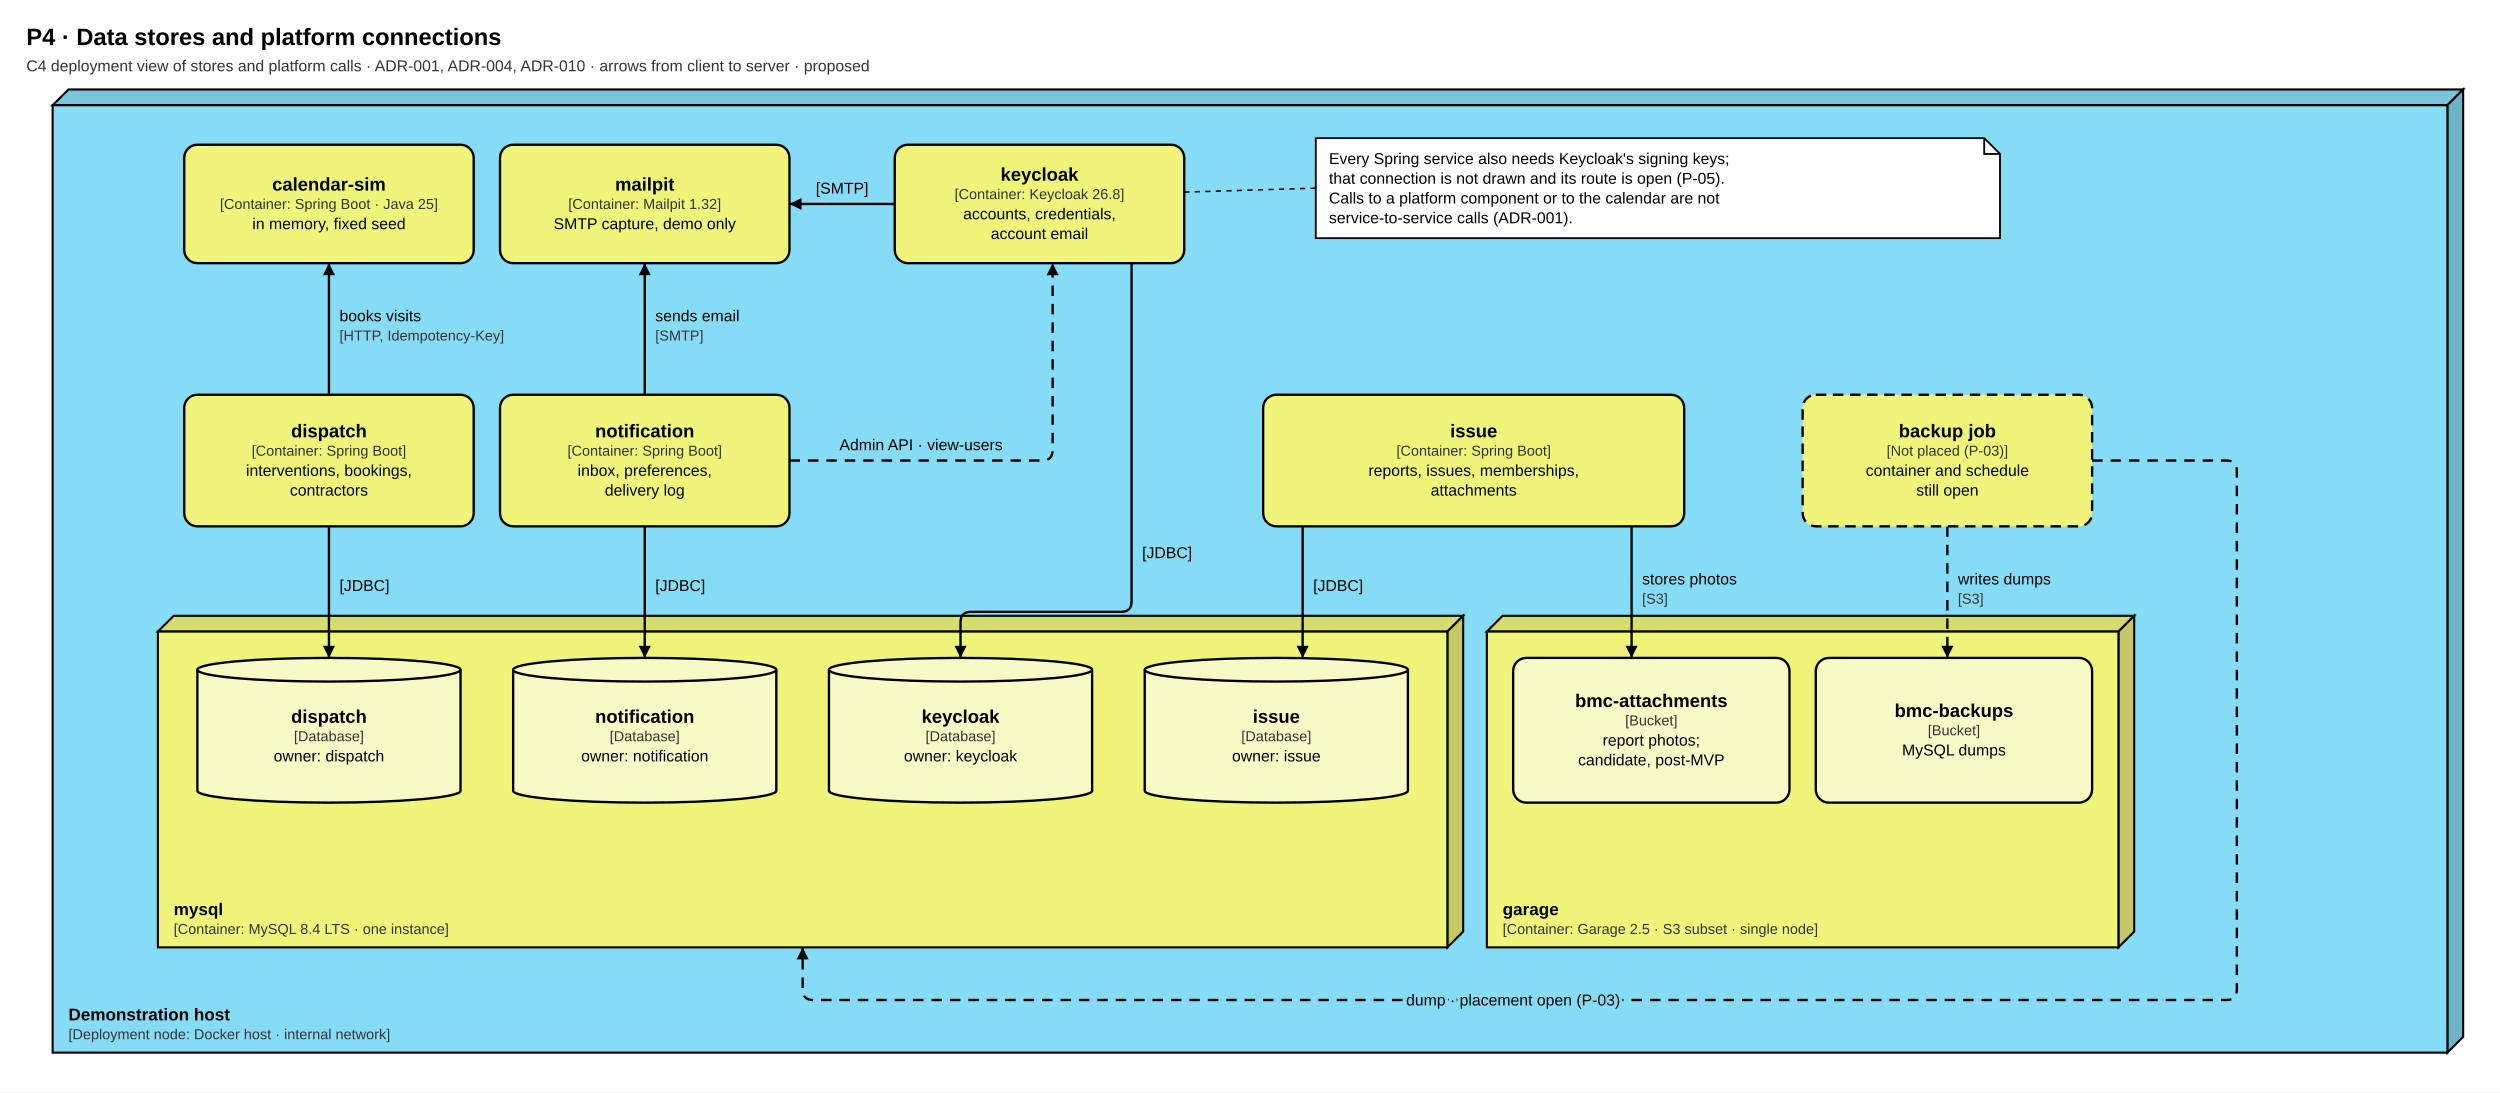
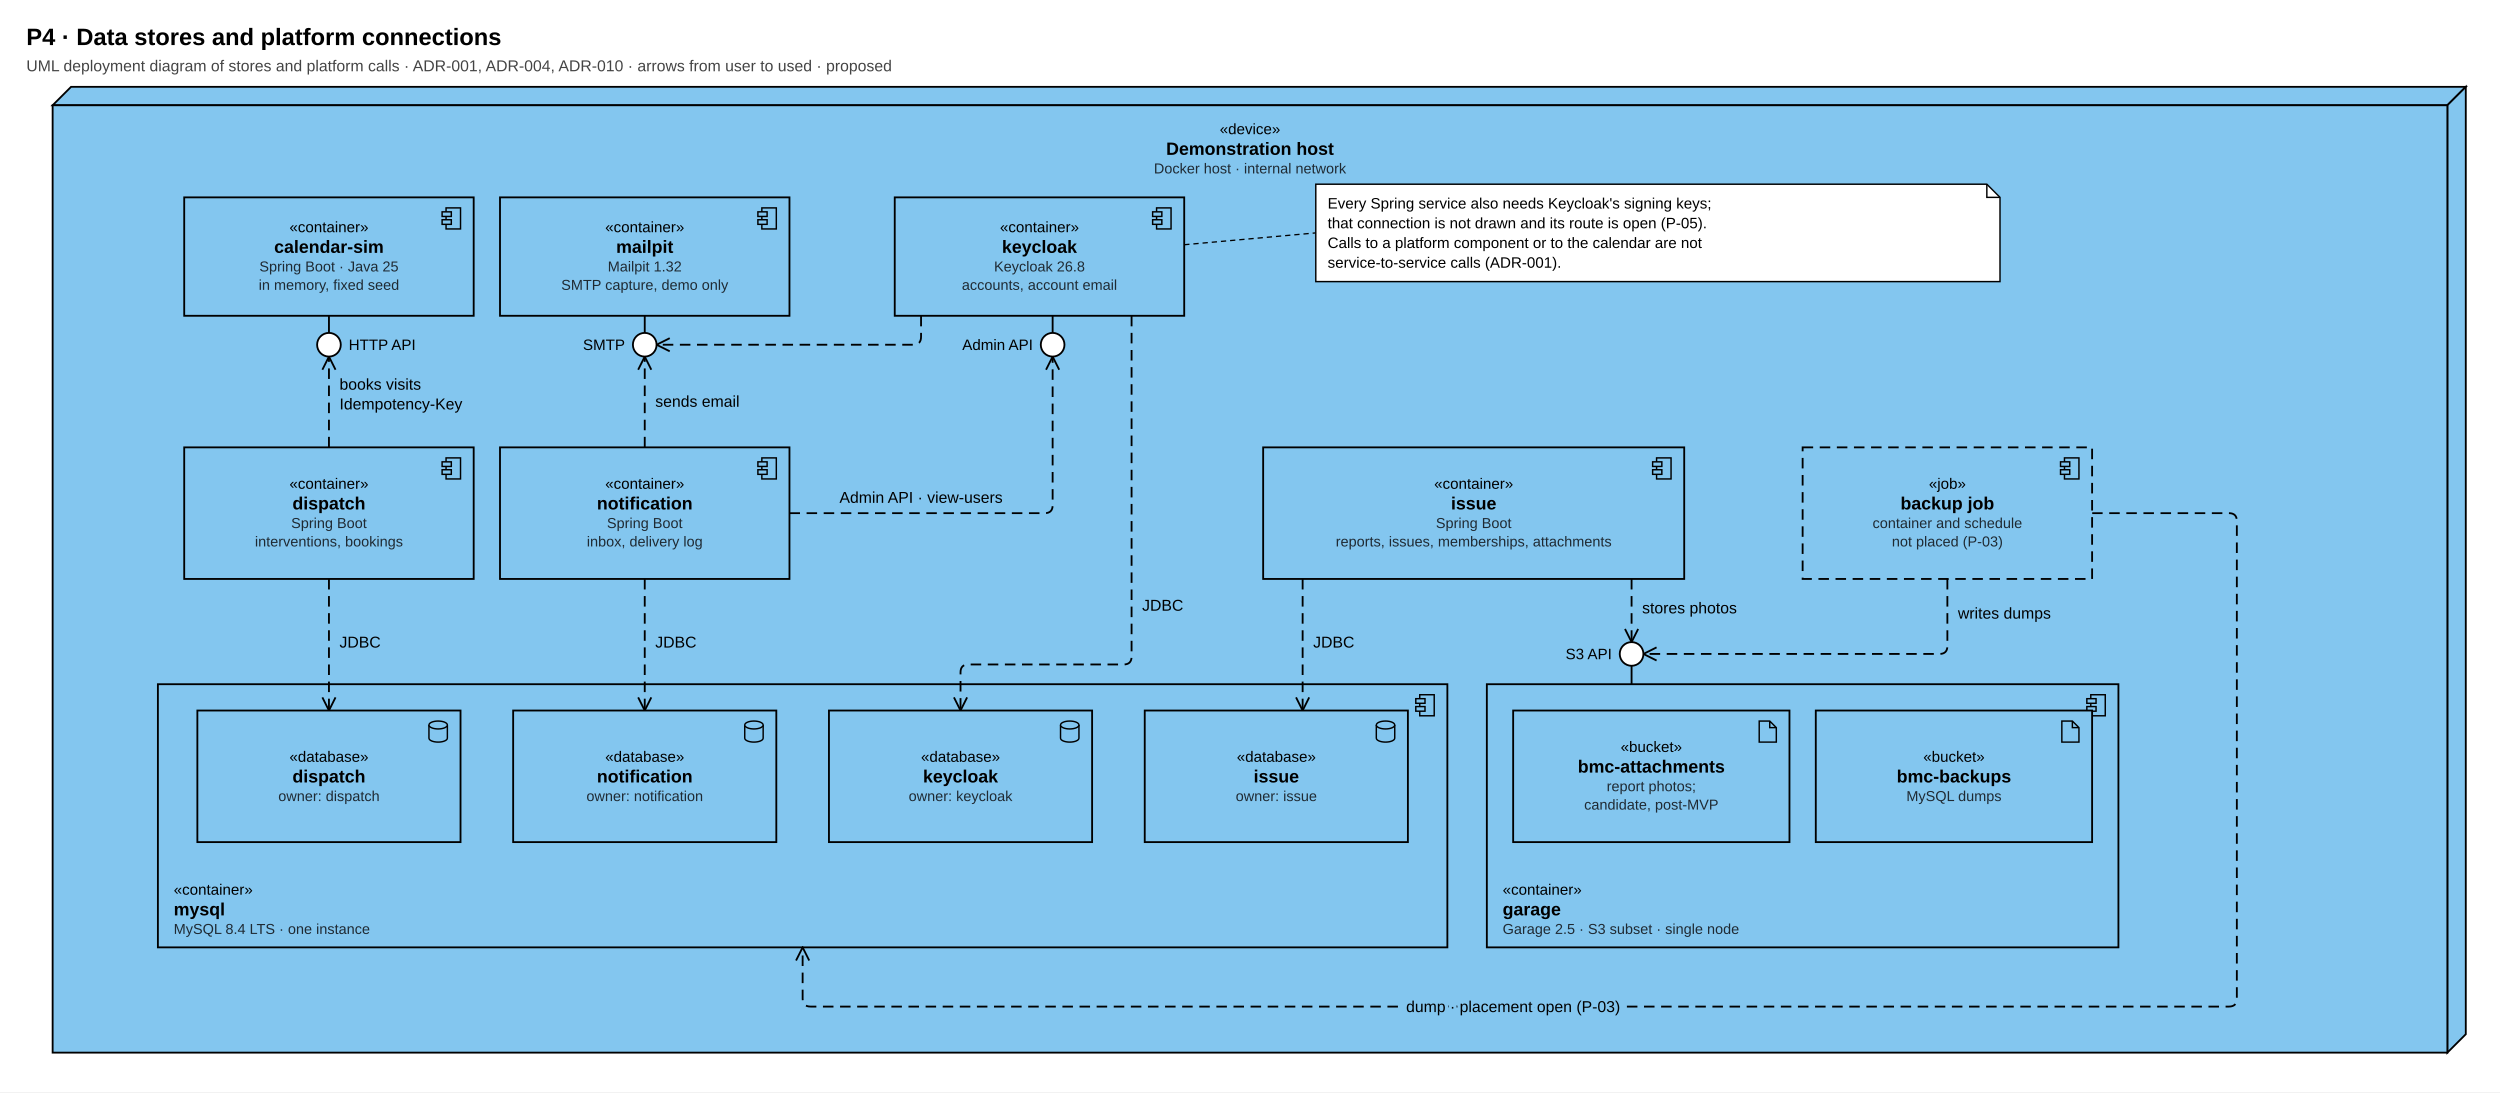
<svg xmlns="http://www.w3.org/2000/svg" width="1900" height="830" viewBox="0 0 1900 830" font-family="Arial, 'Liberation Sans', Helvetica, sans-serif">
  <defs>
-     <marker id="arrow" viewBox="0 0 12 12" refX="11" refY="6" markerWidth="11" markerHeight="11" markerUnits="userSpaceOnUse" orient="auto">
-       <path d="M1 1 L11 6 L1 11 Z" fill="#000000" />
+     <marker id="open" viewBox="0 0 12 12" refX="11" refY="6" markerWidth="12" markerHeight="12" markerUnits="userSpaceOnUse" orient="auto">
+       <path d="M1 1 L11 6 L1 11" fill="none" stroke="#000000" stroke-width="1.4" />
    </marker>
  </defs>
  <rect width="100%" height="100%" fill="#FFFFFF" />
-   <path d="M40 80 l12 -12 h1820 l-12 12 z" fill="#79C6DC" stroke="#000000" stroke-width="1.6" />
-   <path d="M1860 80 l12 -12 v720 l-12 12 z" fill="#6EB4C8" stroke="#000000" stroke-width="1.6" />
-   <rect x="40" y="80" width="1820" height="720" fill="#87DCF5" stroke="#000000" stroke-width="1.6" />
-   <text x="52" y="771" font-size="13" font-weight="bold" fill="#000000" text-anchor="start" dominant-baseline="central">Demonstration host</text>
-   <text x="52" y="786" font-size="11" font-weight="normal" fill="#333333" text-anchor="start" dominant-baseline="central">[Deployment node: Docker host · internal network]</text>
-   <path d="M120 480 l12 -12 h980 l-12 12 z" fill="#D6DC6D" stroke="#000000" stroke-width="1.6" />
-   <path d="M1100 480 l12 -12 v240 l-12 12 z" fill="#C3C864" stroke="#000000" stroke-width="1.6" />
-   <rect x="120" y="480" width="980" height="240" fill="#EEF57A" stroke="#000000" stroke-width="1.6" />
-   <text x="132" y="691" font-size="13" font-weight="bold" fill="#000000" text-anchor="start" dominant-baseline="central">mysql</text>
-   <text x="132" y="706" font-size="11" font-weight="normal" fill="#333333" text-anchor="start" dominant-baseline="central">[Container: MySQL 8.4 LTS · one instance]</text>
-   <path d="M1130 480 l12 -12 h480 l-12 12 z" fill="#D6DC6D" stroke="#000000" stroke-width="1.6" />
-   <path d="M1610 480 l12 -12 v240 l-12 12 z" fill="#C3C864" stroke="#000000" stroke-width="1.6" />
-   <rect x="1130" y="480" width="480" height="240" fill="#EEF57A" stroke="#000000" stroke-width="1.6" />
-   <text x="1142" y="691" font-size="13" font-weight="bold" fill="#000000" text-anchor="start" dominant-baseline="central">garage</text>
-   <text x="1142" y="706" font-size="11" font-weight="normal" fill="#333333" text-anchor="start" dominant-baseline="central">[Container: Garage 2.5 · S3 subset · single node]</text>
-   <path d="M250 300 L250 200" stroke="#000000" stroke-width="1.8" fill="none" marker-end="url(#arrow)" />
-   <text stroke="#87DCF5" stroke-width="5" stroke-linejoin="round" x="258" y="240" font-size="12" font-weight="normal" fill="#000000" text-anchor="start" dominant-baseline="central">books visits</text>
-   <text stroke="#87DCF5" stroke-width="5" stroke-linejoin="round" x="258" y="255" font-size="11" font-weight="normal" fill="#333333" text-anchor="start" dominant-baseline="central">[HTTP, Idempotency-Key]</text>
-   <text x="258" y="240" font-size="12" font-weight="normal" fill="#000000" text-anchor="start" dominant-baseline="central">books visits</text>
-   <text x="258" y="255" font-size="11" font-weight="normal" fill="#333333" text-anchor="start" dominant-baseline="central">[HTTP, Idempotency-Key]</text>
-   <path d="M490 300 L490 200" stroke="#000000" stroke-width="1.8" fill="none" marker-end="url(#arrow)" />
-   <text stroke="#87DCF5" stroke-width="5" stroke-linejoin="round" x="498" y="240" font-size="12" font-weight="normal" fill="#000000" text-anchor="start" dominant-baseline="central">sends email</text>
-   <text stroke="#87DCF5" stroke-width="5" stroke-linejoin="round" x="498" y="255" font-size="11" font-weight="normal" fill="#333333" text-anchor="start" dominant-baseline="central">[SMTP]</text>
-   <text x="498" y="240" font-size="12" font-weight="normal" fill="#000000" text-anchor="start" dominant-baseline="central">sends email</text>
-   <text x="498" y="255" font-size="11" font-weight="normal" fill="#333333" text-anchor="start" dominant-baseline="central">[SMTP]</text>
-   <path d="M680 155 L600 155" stroke="#000000" stroke-width="1.8" fill="none" marker-end="url(#arrow)" />
-   <text stroke="#87DCF5" stroke-width="5" stroke-linejoin="round" x="640" y="143" font-size="12" font-weight="normal" fill="#000000" text-anchor="middle" dominant-baseline="central">[SMTP]</text>
-   <text x="640" y="143" font-size="12" font-weight="normal" fill="#000000" text-anchor="middle" dominant-baseline="central">[SMTP]</text>
-   <path d="M600 350 L792.0 350.0 Q800 350 800.0 342.0 L800 200" stroke="#000000" stroke-width="1.8" fill="none" stroke-dasharray="8 6" marker-end="url(#arrow)" />
-   <text stroke="#87DCF5" stroke-width="5" stroke-linejoin="round" x="700" y="338" font-size="12" font-weight="normal" fill="#000000" text-anchor="middle" dominant-baseline="central">Admin API · view-users</text>
-   <text x="700" y="338" font-size="12" font-weight="normal" fill="#000000" text-anchor="middle" dominant-baseline="central">Admin API · view-users</text>
-   <path d="M860 200 L860.0 457.0 Q860 465 852.0 465.0 L738.0 465.0 Q730 465 730.0 473.0 L730 500" stroke="#000000" stroke-width="1.8" fill="none" marker-end="url(#arrow)" />
-   <text stroke="#87DCF5" stroke-width="5" stroke-linejoin="round" x="868" y="420" font-size="12" font-weight="normal" fill="#000000" text-anchor="start" dominant-baseline="central">[JDBC]</text>
-   <text x="868" y="420" font-size="12" font-weight="normal" fill="#000000" text-anchor="start" dominant-baseline="central">[JDBC]</text>
-   <path d="M250 400 L250 500" stroke="#000000" stroke-width="1.8" fill="none" marker-end="url(#arrow)" />
-   <text stroke="#87DCF5" stroke-width="5" stroke-linejoin="round" x="258" y="445" font-size="12" font-weight="normal" fill="#000000" text-anchor="start" dominant-baseline="central">[JDBC]</text>
-   <text x="258" y="445" font-size="12" font-weight="normal" fill="#000000" text-anchor="start" dominant-baseline="central">[JDBC]</text>
-   <path d="M490 400 L490 500" stroke="#000000" stroke-width="1.8" fill="none" marker-end="url(#arrow)" />
-   <text stroke="#87DCF5" stroke-width="5" stroke-linejoin="round" x="498" y="445" font-size="12" font-weight="normal" fill="#000000" text-anchor="start" dominant-baseline="central">[JDBC]</text>
-   <text x="498" y="445" font-size="12" font-weight="normal" fill="#000000" text-anchor="start" dominant-baseline="central">[JDBC]</text>
-   <path d="M990 400 L990 500" stroke="#000000" stroke-width="1.8" fill="none" marker-end="url(#arrow)" />
-   <text stroke="#87DCF5" stroke-width="5" stroke-linejoin="round" x="998" y="445" font-size="12" font-weight="normal" fill="#000000" text-anchor="start" dominant-baseline="central">[JDBC]</text>
-   <text x="998" y="445" font-size="12" font-weight="normal" fill="#000000" text-anchor="start" dominant-baseline="central">[JDBC]</text>
-   <path d="M1240 400 L1240 500" stroke="#000000" stroke-width="1.8" fill="none" marker-end="url(#arrow)" />
-   <text stroke="#87DCF5" stroke-width="5" stroke-linejoin="round" x="1248" y="440" font-size="12" font-weight="normal" fill="#000000" text-anchor="start" dominant-baseline="central">stores photos</text>
-   <text stroke="#87DCF5" stroke-width="5" stroke-linejoin="round" x="1248" y="455" font-size="11" font-weight="normal" fill="#333333" text-anchor="start" dominant-baseline="central">[S3]</text>
-   <text x="1248" y="440" font-size="12" font-weight="normal" fill="#000000" text-anchor="start" dominant-baseline="central">stores photos</text>
-   <text x="1248" y="455" font-size="11" font-weight="normal" fill="#333333" text-anchor="start" dominant-baseline="central">[S3]</text>
-   <path d="M1480 400 L1480 500" stroke="#000000" stroke-width="1.8" fill="none" stroke-dasharray="8 6" marker-end="url(#arrow)" />
-   <text stroke="#87DCF5" stroke-width="5" stroke-linejoin="round" x="1488" y="440" font-size="12" font-weight="normal" fill="#000000" text-anchor="start" dominant-baseline="central">writes dumps</text>
-   <text stroke="#87DCF5" stroke-width="5" stroke-linejoin="round" x="1488" y="455" font-size="11" font-weight="normal" fill="#333333" text-anchor="start" dominant-baseline="central">[S3]</text>
-   <text x="1488" y="440" font-size="12" font-weight="normal" fill="#000000" text-anchor="start" dominant-baseline="central">writes dumps</text>
-   <text x="1488" y="455" font-size="11" font-weight="normal" fill="#333333" text-anchor="start" dominant-baseline="central">[S3]</text>
-   <path d="M1590 350 L1692.0 350.0 Q1700 350 1700.0 358.0 L1700.0 752.0 Q1700 760 1692.0 760.0 L618.0 760.0 Q610 760 610.0 752.0 L610 720" stroke="#000000" stroke-width="1.8" fill="none" stroke-dasharray="8 6" marker-end="url(#arrow)" />
-   <text stroke="#87DCF5" stroke-width="5" stroke-linejoin="round" x="1150" y="760" font-size="12" font-weight="normal" fill="#000000" text-anchor="middle" dominant-baseline="central">dump · placement open (P-03)</text>
-   <text x="1150" y="760" font-size="12" font-weight="normal" fill="#000000" text-anchor="middle" dominant-baseline="central">dump · placement open (P-03)</text>
-   <path d="M900 146.0 L1000 143.0" stroke="#000000" stroke-width="1.2" stroke-dasharray="4 4" fill="none" />
+   <path d="M40 80 l14 -14 h1820 l-14 14 z" fill="#83C6EF" stroke="#000000" stroke-width="1.4" />
+   <path d="M1860 80 l14 -14 v720 l-14 14 z" fill="#83C6EF" stroke="#000000" stroke-width="1.4" />
+   <rect x="40" y="80" width="1820" height="720" fill="#83C6EF" stroke="#000000" stroke-width="1.4" />
+   <text x="950.0" y="98" font-size="11.5" fill="#000000" text-anchor="middle" dominant-baseline="central">«device»</text>
+   <text x="950.0" y="113" font-size="13.5" font-weight="bold" fill="#000000" text-anchor="middle" dominant-baseline="central">Demonstration host</text>
+   <text x="950.0" y="128" font-size="11" fill="#1F2A33" text-anchor="middle" dominant-baseline="central">Docker host · internal network</text>
+   <rect x="120" y="520" width="980" height="200" fill="#83C6EF" stroke="#000000" stroke-width="1.4" />
+   <rect x="1079" y="528" width="11" height="16" stroke="#000000" stroke-width="1.1" fill="#83C6EF" />
+   <rect x="1076" y="531" width="7" height="3.5" stroke="#000000" stroke-width="1.1" fill="#83C6EF" />
+   <rect x="1076" y="537" width="7" height="3.5" stroke="#000000" stroke-width="1.1" fill="#83C6EF" />
+   <text x="132" y="676" font-size="11.5" fill="#000000" text-anchor="start" dominant-baseline="central">«container»</text>
+   <text x="132" y="691" font-size="13.5" font-weight="bold" fill="#000000" text-anchor="start" dominant-baseline="central">mysql</text>
+   <text x="132" y="706" font-size="11" fill="#1F2A33" text-anchor="start" dominant-baseline="central">MySQL 8.4 LTS · one instance</text>
+   <rect x="1130" y="520" width="480" height="200" fill="#83C6EF" stroke="#000000" stroke-width="1.4" />
+   <rect x="1589" y="528" width="11" height="16" stroke="#000000" stroke-width="1.1" fill="#83C6EF" />
+   <rect x="1586" y="531" width="7" height="3.5" stroke="#000000" stroke-width="1.1" fill="#83C6EF" />
+   <rect x="1586" y="537" width="7" height="3.5" stroke="#000000" stroke-width="1.1" fill="#83C6EF" />
+   <text x="1142" y="676" font-size="11.5" fill="#000000" text-anchor="start" dominant-baseline="central">«container»</text>
+   <text x="1142" y="691" font-size="13.5" font-weight="bold" fill="#000000" text-anchor="start" dominant-baseline="central">garage</text>
+   <text x="1142" y="706" font-size="11" fill="#1F2A33" text-anchor="start" dominant-baseline="central">Garage 2.5 · S3 subset · single node</text>
+   <path d="M250 340 L250 271" stroke="#000000" stroke-width="1.4" fill="none" stroke-dasharray="8 5" marker-end="url(#open)" />
+   <text stroke="#83C6EF" stroke-width="5" stroke-linejoin="round" x="258" y="292" font-size="12" fill="#000000" text-anchor="start" dominant-baseline="central">books visits</text>
+   <text x="258" y="292" font-size="12" fill="#000000" text-anchor="start" dominant-baseline="central">books visits</text>
+   <text stroke="#83C6EF" stroke-width="5" stroke-linejoin="round" x="258" y="307" font-size="12" fill="#000000" text-anchor="start" dominant-baseline="central">Idempotency-Key</text>
+   <text x="258" y="307" font-size="12" fill="#000000" text-anchor="start" dominant-baseline="central">Idempotency-Key</text>
+   <path d="M490 340 L490 271" stroke="#000000" stroke-width="1.4" fill="none" stroke-dasharray="8 5" marker-end="url(#open)" />
+   <text stroke="#83C6EF" stroke-width="5" stroke-linejoin="round" x="498" y="305" font-size="12" fill="#000000" text-anchor="start" dominant-baseline="central">sends email</text>
+   <text x="498" y="305" font-size="12" fill="#000000" text-anchor="start" dominant-baseline="central">sends email</text>
+   <path d="M700 240 L700.0 256.0 Q700 262 694.0 262.0 L499 262" stroke="#000000" stroke-width="1.4" fill="none" stroke-dasharray="8 5" marker-end="url(#open)" />
+   <path d="M600 390 L794.0 390.0 Q800 390 800.0 384.0 L800 271" stroke="#000000" stroke-width="1.4" fill="none" stroke-dasharray="8 5" marker-end="url(#open)" />
+   <text stroke="#83C6EF" stroke-width="5" stroke-linejoin="round" x="700" y="378" font-size="12" fill="#000000" text-anchor="middle" dominant-baseline="central">Admin API · view-users</text>
+   <text x="700" y="378" font-size="12" fill="#000000" text-anchor="middle" dominant-baseline="central">Admin API · view-users</text>
+   <path d="M860 240 L860.0 499.0 Q860 505 854.0 505.0 L736.0 505.0 Q730 505 730.0 511.0 L730 540" stroke="#000000" stroke-width="1.4" fill="none" stroke-dasharray="8 5" marker-end="url(#open)" />
+   <text stroke="#83C6EF" stroke-width="5" stroke-linejoin="round" x="868" y="460" font-size="12" fill="#000000" text-anchor="start" dominant-baseline="central">JDBC</text>
+   <text x="868" y="460" font-size="12" fill="#000000" text-anchor="start" dominant-baseline="central">JDBC</text>
+   <path d="M250 440 L250 540" stroke="#000000" stroke-width="1.4" fill="none" stroke-dasharray="8 5" marker-end="url(#open)" />
+   <text stroke="#83C6EF" stroke-width="5" stroke-linejoin="round" x="258" y="488" font-size="12" fill="#000000" text-anchor="start" dominant-baseline="central">JDBC</text>
+   <text x="258" y="488" font-size="12" fill="#000000" text-anchor="start" dominant-baseline="central">JDBC</text>
+   <path d="M490 440 L490 540" stroke="#000000" stroke-width="1.4" fill="none" stroke-dasharray="8 5" marker-end="url(#open)" />
+   <text stroke="#83C6EF" stroke-width="5" stroke-linejoin="round" x="498" y="488" font-size="12" fill="#000000" text-anchor="start" dominant-baseline="central">JDBC</text>
+   <text x="498" y="488" font-size="12" fill="#000000" text-anchor="start" dominant-baseline="central">JDBC</text>
+   <path d="M990 440 L990 540" stroke="#000000" stroke-width="1.4" fill="none" stroke-dasharray="8 5" marker-end="url(#open)" />
+   <text stroke="#83C6EF" stroke-width="5" stroke-linejoin="round" x="998" y="488" font-size="12" fill="#000000" text-anchor="start" dominant-baseline="central">JDBC</text>
+   <text x="998" y="488" font-size="12" fill="#000000" text-anchor="start" dominant-baseline="central">JDBC</text>
+   <path d="M1240 440 L1240 488" stroke="#000000" stroke-width="1.4" fill="none" stroke-dasharray="8 5" marker-end="url(#open)" />
+   <text stroke="#83C6EF" stroke-width="5" stroke-linejoin="round" x="1248" y="462" font-size="12" fill="#000000" text-anchor="start" dominant-baseline="central">stores photos</text>
+   <text x="1248" y="462" font-size="12" fill="#000000" text-anchor="start" dominant-baseline="central">stores photos</text>
+   <path d="M1480 440 L1480.0 491.0 Q1480 497 1474.0 497.0 L1249 497" stroke="#000000" stroke-width="1.4" fill="none" stroke-dasharray="8 5" marker-end="url(#open)" />
+   <text stroke="#83C6EF" stroke-width="5" stroke-linejoin="round" x="1488" y="466" font-size="12" fill="#000000" text-anchor="start" dominant-baseline="central">writes dumps</text>
+   <text x="1488" y="466" font-size="12" fill="#000000" text-anchor="start" dominant-baseline="central">writes dumps</text>
+   <path d="M1590 390 L1694.0 390.0 Q1700 390 1700.0 396.0 L1700.0 759.0 Q1700 765 1694.0 765.0 L616.0 765.0 Q610 765 610.0 759.0 L610 720" stroke="#000000" stroke-width="1.4" fill="none" stroke-dasharray="8 5" marker-end="url(#open)" />
+   <text stroke="#83C6EF" stroke-width="5" stroke-linejoin="round" x="1150" y="765" font-size="12" fill="#000000" text-anchor="middle" dominant-baseline="central">dump · placement open (P-03)</text>
+   <text x="1150" y="765" font-size="12" fill="#000000" text-anchor="middle" dominant-baseline="central">dump · placement open (P-03)</text>
+   <path d="M900 186.0 L1000 177.0" stroke="#000000" stroke-width="1" stroke-dasharray="4 3" fill="none" />
  <text x="20" y="28" font-size="18" font-weight="bold" fill="#000000" text-anchor="start" dominant-baseline="central">P4 · Data stores and platform connections</text>
-   <text x="20" y="50" font-size="12" font-weight="normal" fill="#333333" text-anchor="start" dominant-baseline="central">C4 deployment view of stores and platform calls · ADR-001, ADR-004, ADR-010 · arrows from client to server · proposed</text>
-   <rect x="140" y="110" width="220" height="90" rx="10" fill="#EEF57A" stroke="#000000" stroke-width="1.8" />
-   <text x="250.0" y="140.0" font-size="14" font-weight="bold" fill="#000000" text-anchor="middle" dominant-baseline="central">calendar-sim</text>
-   <text x="250.0" y="155.0" font-size="11" font-weight="normal" fill="#333333" text-anchor="middle" dominant-baseline="central">[Container: Spring Boot · Java 25]</text>
-   <text x="250.0" y="170.0" font-size="12" font-weight="normal" fill="#000000" text-anchor="middle" dominant-baseline="central">in memory, fixed seed</text>
-   <rect x="380" y="110" width="220" height="90" rx="10" fill="#EEF57A" stroke="#000000" stroke-width="1.8" />
-   <text x="490.0" y="140.0" font-size="14" font-weight="bold" fill="#000000" text-anchor="middle" dominant-baseline="central">mailpit</text>
-   <text x="490.0" y="155.0" font-size="11" font-weight="normal" fill="#333333" text-anchor="middle" dominant-baseline="central">[Container: Mailpit 1.32]</text>
-   <text x="490.0" y="170.0" font-size="12" font-weight="normal" fill="#000000" text-anchor="middle" dominant-baseline="central">SMTP capture, demo only</text>
-   <rect x="680" y="110" width="220" height="90" rx="10" fill="#EEF57A" stroke="#000000" stroke-width="1.8" />
-   <text x="790.0" y="132.5" font-size="14" font-weight="bold" fill="#000000" text-anchor="middle" dominant-baseline="central">keycloak</text>
-   <text x="790.0" y="147.5" font-size="11" font-weight="normal" fill="#333333" text-anchor="middle" dominant-baseline="central">[Container: Keycloak 26.8]</text>
-   <text x="790.0" y="162.5" font-size="12" font-weight="normal" fill="#000000" text-anchor="middle" dominant-baseline="central">accounts, credentials,</text>
-   <text x="790.0" y="177.5" font-size="12" font-weight="normal" fill="#000000" text-anchor="middle" dominant-baseline="central">account email</text>
-   <rect x="140" y="300" width="220" height="100" rx="10" fill="#EEF57A" stroke="#000000" stroke-width="1.8" />
-   <text x="250.0" y="327.5" font-size="14" font-weight="bold" fill="#000000" text-anchor="middle" dominant-baseline="central">dispatch</text>
-   <text x="250.0" y="342.5" font-size="11" font-weight="normal" fill="#333333" text-anchor="middle" dominant-baseline="central">[Container: Spring Boot]</text>
-   <text x="250.0" y="357.5" font-size="12" font-weight="normal" fill="#000000" text-anchor="middle" dominant-baseline="central">interventions, bookings,</text>
-   <text x="250.0" y="372.5" font-size="12" font-weight="normal" fill="#000000" text-anchor="middle" dominant-baseline="central">contractors</text>
-   <rect x="380" y="300" width="220" height="100" rx="10" fill="#EEF57A" stroke="#000000" stroke-width="1.8" />
-   <text x="490.0" y="327.5" font-size="14" font-weight="bold" fill="#000000" text-anchor="middle" dominant-baseline="central">notification</text>
-   <text x="490.0" y="342.5" font-size="11" font-weight="normal" fill="#333333" text-anchor="middle" dominant-baseline="central">[Container: Spring Boot]</text>
-   <text x="490.0" y="357.5" font-size="12" font-weight="normal" fill="#000000" text-anchor="middle" dominant-baseline="central">inbox, preferences,</text>
-   <text x="490.0" y="372.5" font-size="12" font-weight="normal" fill="#000000" text-anchor="middle" dominant-baseline="central">delivery log</text>
-   <rect x="960" y="300" width="320" height="100" rx="10" fill="#EEF57A" stroke="#000000" stroke-width="1.8" />
-   <text x="1120.0" y="327.5" font-size="14" font-weight="bold" fill="#000000" text-anchor="middle" dominant-baseline="central">issue</text>
-   <text x="1120.0" y="342.5" font-size="11" font-weight="normal" fill="#333333" text-anchor="middle" dominant-baseline="central">[Container: Spring Boot]</text>
-   <text x="1120.0" y="357.5" font-size="12" font-weight="normal" fill="#000000" text-anchor="middle" dominant-baseline="central">reports, issues, memberships,</text>
-   <text x="1120.0" y="372.5" font-size="12" font-weight="normal" fill="#000000" text-anchor="middle" dominant-baseline="central">attachments</text>
-   <rect x="1370" y="300" width="220" height="100" rx="10" fill="#EEF57A" stroke="#000000" stroke-width="1.8" stroke-dasharray="8 5" />
-   <text x="1480.0" y="327.5" font-size="14" font-weight="bold" fill="#000000" text-anchor="middle" dominant-baseline="central">backup job</text>
-   <text x="1480.0" y="342.5" font-size="11" font-weight="normal" fill="#333333" text-anchor="middle" dominant-baseline="central">[Not placed (P-03)]</text>
-   <text x="1480.0" y="357.5" font-size="12" font-weight="normal" fill="#000000" text-anchor="middle" dominant-baseline="central">container and schedule</text>
-   <text x="1480.0" y="372.5" font-size="12" font-weight="normal" fill="#000000" text-anchor="middle" dominant-baseline="central">still open</text>
-   <path d="M150 509 a100.0 9 0 0 1 200 0 v92 a100.0 9 0 0 1 -200 0 z" fill="#F7FAC4" stroke="#000000" stroke-width="1.8" />
-   <path d="M150 509 a100.0 9 0 0 0 200 0" fill="none" stroke="#000000" stroke-width="1.8" />
-   <text x="250.0" y="544.5" font-size="14" font-weight="bold" fill="#000000" text-anchor="middle" dominant-baseline="central">dispatch</text>
-   <text x="250.0" y="559.5" font-size="11" font-weight="normal" fill="#333333" text-anchor="middle" dominant-baseline="central">[Database]</text>
-   <text x="250.0" y="574.5" font-size="12" font-weight="normal" fill="#000000" text-anchor="middle" dominant-baseline="central">owner: dispatch</text>
-   <path d="M390 509 a100.0 9 0 0 1 200 0 v92 a100.0 9 0 0 1 -200 0 z" fill="#F7FAC4" stroke="#000000" stroke-width="1.8" />
-   <path d="M390 509 a100.0 9 0 0 0 200 0" fill="none" stroke="#000000" stroke-width="1.8" />
-   <text x="490.0" y="544.5" font-size="14" font-weight="bold" fill="#000000" text-anchor="middle" dominant-baseline="central">notification</text>
-   <text x="490.0" y="559.5" font-size="11" font-weight="normal" fill="#333333" text-anchor="middle" dominant-baseline="central">[Database]</text>
-   <text x="490.0" y="574.5" font-size="12" font-weight="normal" fill="#000000" text-anchor="middle" dominant-baseline="central">owner: notification</text>
-   <path d="M630 509 a100.0 9 0 0 1 200 0 v92 a100.0 9 0 0 1 -200 0 z" fill="#F7FAC4" stroke="#000000" stroke-width="1.8" />
-   <path d="M630 509 a100.0 9 0 0 0 200 0" fill="none" stroke="#000000" stroke-width="1.8" />
-   <text x="730.0" y="544.5" font-size="14" font-weight="bold" fill="#000000" text-anchor="middle" dominant-baseline="central">keycloak</text>
-   <text x="730.0" y="559.5" font-size="11" font-weight="normal" fill="#333333" text-anchor="middle" dominant-baseline="central">[Database]</text>
-   <text x="730.0" y="574.5" font-size="12" font-weight="normal" fill="#000000" text-anchor="middle" dominant-baseline="central">owner: keycloak</text>
-   <path d="M870 509 a100.0 9 0 0 1 200 0 v92 a100.0 9 0 0 1 -200 0 z" fill="#F7FAC4" stroke="#000000" stroke-width="1.8" />
-   <path d="M870 509 a100.0 9 0 0 0 200 0" fill="none" stroke="#000000" stroke-width="1.8" />
-   <text x="970.0" y="544.5" font-size="14" font-weight="bold" fill="#000000" text-anchor="middle" dominant-baseline="central">issue</text>
-   <text x="970.0" y="559.5" font-size="11" font-weight="normal" fill="#333333" text-anchor="middle" dominant-baseline="central">[Database]</text>
-   <text x="970.0" y="574.5" font-size="12" font-weight="normal" fill="#000000" text-anchor="middle" dominant-baseline="central">owner: issue</text>
-   <rect x="1150" y="500" width="210" height="110" rx="10" fill="#F7FAC4" stroke="#000000" stroke-width="1.8" />
-   <text x="1255.0" y="532.5" font-size="14" font-weight="bold" fill="#000000" text-anchor="middle" dominant-baseline="central">bmc-attachments</text>
-   <text x="1255.0" y="547.5" font-size="11" font-weight="normal" fill="#333333" text-anchor="middle" dominant-baseline="central">[Bucket]</text>
-   <text x="1255.0" y="562.5" font-size="12" font-weight="normal" fill="#000000" text-anchor="middle" dominant-baseline="central">report photos;</text>
-   <text x="1255.0" y="577.5" font-size="12" font-weight="normal" fill="#000000" text-anchor="middle" dominant-baseline="central">candidate, post-MVP</text>
-   <rect x="1380" y="500" width="210" height="110" rx="10" fill="#F7FAC4" stroke="#000000" stroke-width="1.8" />
-   <text x="1485.0" y="540.0" font-size="14" font-weight="bold" fill="#000000" text-anchor="middle" dominant-baseline="central">bmc-backups</text>
-   <text x="1485.0" y="555.0" font-size="11" font-weight="normal" fill="#333333" text-anchor="middle" dominant-baseline="central">[Bucket]</text>
-   <text x="1485.0" y="570.0" font-size="12" font-weight="normal" fill="#000000" text-anchor="middle" dominant-baseline="central">MySQL dumps</text>
-   <path d="M1000 105 h508 l12 12 v64 h-520 z" fill="#FFFFFF" stroke="#000000" stroke-width="1.4" />
-   <path d="M1508 105 v12 h12" fill="none" stroke="#000000" stroke-width="1.4" />
-   <text x="1010" y="120.5" font-size="12" font-weight="normal" fill="#000000" text-anchor="start" dominant-baseline="central">Every Spring service also needs Keycloak's signing keys;</text>
-   <text x="1010" y="135.5" font-size="12" font-weight="normal" fill="#000000" text-anchor="start" dominant-baseline="central">that connection is not drawn and its route is open (P-05).</text>
-   <text x="1010" y="150.5" font-size="12" font-weight="normal" fill="#000000" text-anchor="start" dominant-baseline="central">Calls to a platform component or to the calendar are not</text>
-   <text x="1010" y="165.5" font-size="12" font-weight="normal" fill="#000000" text-anchor="start" dominant-baseline="central">service-to-service calls (ADR-001).</text>
+   <text x="20" y="50" font-size="12" fill="#444444" text-anchor="start" dominant-baseline="central">UML deployment diagram of stores and platform calls · ADR-001, ADR-004, ADR-010 · arrows from user to used · proposed</text>
+   <rect x="140" y="150" width="220" height="90" fill="#83C6EF" stroke="#000000" stroke-width="1.4" />
+   <rect x="339" y="158" width="11" height="16" stroke="#000000" stroke-width="1.1" fill="#83C6EF" />
+   <rect x="336" y="161" width="7" height="3.5" stroke="#000000" stroke-width="1.1" fill="#83C6EF" />
+   <rect x="336" y="167" width="7" height="3.5" stroke="#000000" stroke-width="1.1" fill="#83C6EF" />
+   <text x="250.0" y="172.5" font-size="11.5" fill="#000000" text-anchor="middle" dominant-baseline="central">«container»</text>
+   <text x="250.0" y="187.5" font-size="13.5" font-weight="bold" fill="#000000" text-anchor="middle" dominant-baseline="central">calendar-sim</text>
+   <text x="250.0" y="202.5" font-size="11" fill="#1F2A33" text-anchor="middle" dominant-baseline="central">Spring Boot · Java 25</text>
+   <text x="250.0" y="216.5" font-size="11" fill="#1F2A33" text-anchor="middle" dominant-baseline="central">in memory, fixed seed</text>
+   <rect x="380" y="150" width="220" height="90" fill="#83C6EF" stroke="#000000" stroke-width="1.4" />
+   <rect x="579" y="158" width="11" height="16" stroke="#000000" stroke-width="1.1" fill="#83C6EF" />
+   <rect x="576" y="161" width="7" height="3.5" stroke="#000000" stroke-width="1.1" fill="#83C6EF" />
+   <rect x="576" y="167" width="7" height="3.5" stroke="#000000" stroke-width="1.1" fill="#83C6EF" />
+   <text x="490.0" y="172.5" font-size="11.5" fill="#000000" text-anchor="middle" dominant-baseline="central">«container»</text>
+   <text x="490.0" y="187.5" font-size="13.5" font-weight="bold" fill="#000000" text-anchor="middle" dominant-baseline="central">mailpit</text>
+   <text x="490.0" y="202.5" font-size="11" fill="#1F2A33" text-anchor="middle" dominant-baseline="central">Mailpit 1.32</text>
+   <text x="490.0" y="216.5" font-size="11" fill="#1F2A33" text-anchor="middle" dominant-baseline="central">SMTP capture, demo only</text>
+   <rect x="680" y="150" width="220" height="90" fill="#83C6EF" stroke="#000000" stroke-width="1.4" />
+   <rect x="879" y="158" width="11" height="16" stroke="#000000" stroke-width="1.1" fill="#83C6EF" />
+   <rect x="876" y="161" width="7" height="3.5" stroke="#000000" stroke-width="1.1" fill="#83C6EF" />
+   <rect x="876" y="167" width="7" height="3.5" stroke="#000000" stroke-width="1.1" fill="#83C6EF" />
+   <text x="790.0" y="172.5" font-size="11.5" fill="#000000" text-anchor="middle" dominant-baseline="central">«container»</text>
+   <text x="790.0" y="187.5" font-size="13.5" font-weight="bold" fill="#000000" text-anchor="middle" dominant-baseline="central">keycloak</text>
+   <text x="790.0" y="202.5" font-size="11" fill="#1F2A33" text-anchor="middle" dominant-baseline="central">Keycloak 26.8</text>
+   <text x="790.0" y="216.5" font-size="11" fill="#1F2A33" text-anchor="middle" dominant-baseline="central">accounts, account email</text>
+   <path d="M250 253 L250 240" stroke="#000000" stroke-width="1.4" />
+   <circle cx="250" cy="262" r="9" fill="#FFFFFF" stroke="#000000" stroke-width="1.4" />
+   <text x="265" y="262" font-size="11.5" fill="#000000" text-anchor="start" dominant-baseline="central">HTTP API</text>
+   <path d="M490 253 L490 240" stroke="#000000" stroke-width="1.4" />
+   <circle cx="490" cy="262" r="9" fill="#FFFFFF" stroke="#000000" stroke-width="1.4" />
+   <text x="475" y="262" font-size="11.5" fill="#000000" text-anchor="end" dominant-baseline="central">SMTP</text>
+   <path d="M800 253 L800 240" stroke="#000000" stroke-width="1.4" />
+   <circle cx="800" cy="262" r="9" fill="#FFFFFF" stroke="#000000" stroke-width="1.4" />
+   <text x="785" y="262" font-size="11.5" fill="#000000" text-anchor="end" dominant-baseline="central">Admin API</text>
+   <rect x="140" y="340" width="220" height="100" fill="#83C6EF" stroke="#000000" stroke-width="1.4" />
+   <rect x="339" y="348" width="11" height="16" stroke="#000000" stroke-width="1.1" fill="#83C6EF" />
+   <rect x="336" y="351" width="7" height="3.5" stroke="#000000" stroke-width="1.1" fill="#83C6EF" />
+   <rect x="336" y="357" width="7" height="3.5" stroke="#000000" stroke-width="1.1" fill="#83C6EF" />
+   <text x="250.0" y="367.5" font-size="11.5" fill="#000000" text-anchor="middle" dominant-baseline="central">«container»</text>
+   <text x="250.0" y="382.5" font-size="13.5" font-weight="bold" fill="#000000" text-anchor="middle" dominant-baseline="central">dispatch</text>
+   <text x="250.0" y="397.5" font-size="11" fill="#1F2A33" text-anchor="middle" dominant-baseline="central">Spring Boot</text>
+   <text x="250.0" y="411.5" font-size="11" fill="#1F2A33" text-anchor="middle" dominant-baseline="central">interventions, bookings</text>
+   <rect x="380" y="340" width="220" height="100" fill="#83C6EF" stroke="#000000" stroke-width="1.4" />
+   <rect x="579" y="348" width="11" height="16" stroke="#000000" stroke-width="1.1" fill="#83C6EF" />
+   <rect x="576" y="351" width="7" height="3.5" stroke="#000000" stroke-width="1.1" fill="#83C6EF" />
+   <rect x="576" y="357" width="7" height="3.5" stroke="#000000" stroke-width="1.1" fill="#83C6EF" />
+   <text x="490.0" y="367.5" font-size="11.5" fill="#000000" text-anchor="middle" dominant-baseline="central">«container»</text>
+   <text x="490.0" y="382.5" font-size="13.5" font-weight="bold" fill="#000000" text-anchor="middle" dominant-baseline="central">notification</text>
+   <text x="490.0" y="397.5" font-size="11" fill="#1F2A33" text-anchor="middle" dominant-baseline="central">Spring Boot</text>
+   <text x="490.0" y="411.5" font-size="11" fill="#1F2A33" text-anchor="middle" dominant-baseline="central">inbox, delivery log</text>
+   <rect x="960" y="340" width="320" height="100" fill="#83C6EF" stroke="#000000" stroke-width="1.4" />
+   <rect x="1259" y="348" width="11" height="16" stroke="#000000" stroke-width="1.1" fill="#83C6EF" />
+   <rect x="1256" y="351" width="7" height="3.5" stroke="#000000" stroke-width="1.1" fill="#83C6EF" />
+   <rect x="1256" y="357" width="7" height="3.5" stroke="#000000" stroke-width="1.1" fill="#83C6EF" />
+   <text x="1120.0" y="367.5" font-size="11.5" fill="#000000" text-anchor="middle" dominant-baseline="central">«container»</text>
+   <text x="1120.0" y="382.5" font-size="13.5" font-weight="bold" fill="#000000" text-anchor="middle" dominant-baseline="central">issue</text>
+   <text x="1120.0" y="397.5" font-size="11" fill="#1F2A33" text-anchor="middle" dominant-baseline="central">Spring Boot</text>
+   <text x="1120.0" y="411.5" font-size="11" fill="#1F2A33" text-anchor="middle" dominant-baseline="central">reports, issues, memberships, attachments</text>
+   <rect x="1370" y="340" width="220" height="100" fill="#83C6EF" stroke="#000000" stroke-width="1.4" stroke-dasharray="8 5" />
+   <rect x="1569" y="348" width="11" height="16" stroke="#000000" stroke-width="1.1" fill="#83C6EF" />
+   <rect x="1566" y="351" width="7" height="3.5" stroke="#000000" stroke-width="1.1" fill="#83C6EF" />
+   <rect x="1566" y="357" width="7" height="3.5" stroke="#000000" stroke-width="1.1" fill="#83C6EF" />
+   <text x="1480.0" y="367.5" font-size="11.5" fill="#000000" text-anchor="middle" dominant-baseline="central">«job»</text>
+   <text x="1480.0" y="382.5" font-size="13.5" font-weight="bold" fill="#000000" text-anchor="middle" dominant-baseline="central">backup job</text>
+   <text x="1480.0" y="397.5" font-size="11" fill="#1F2A33" text-anchor="middle" dominant-baseline="central">container and schedule</text>
+   <text x="1480.0" y="411.5" font-size="11" fill="#1F2A33" text-anchor="middle" dominant-baseline="central">not placed (P-03)</text>
+   <rect x="150" y="540" width="200" height="100" fill="#83C6EF" stroke="#000000" stroke-width="1.4" />
+   <path d="M326 551 v10 a7 3 0 0 0 14 0 v-10" stroke="#000000" stroke-width="1.1" fill="#83C6EF" />
+   <ellipse cx="333" cy="551" rx="7" ry="3" stroke="#000000" stroke-width="1.1" fill="#83C6EF" />
+   <text x="250.0" y="575.0" font-size="11.5" fill="#000000" text-anchor="middle" dominant-baseline="central">«database»</text>
+   <text x="250.0" y="590.0" font-size="13.5" font-weight="bold" fill="#000000" text-anchor="middle" dominant-baseline="central">dispatch</text>
+   <text x="250.0" y="605.0" font-size="11" fill="#1F2A33" text-anchor="middle" dominant-baseline="central">owner: dispatch</text>
+   <rect x="390" y="540" width="200" height="100" fill="#83C6EF" stroke="#000000" stroke-width="1.4" />
+   <path d="M566 551 v10 a7 3 0 0 0 14 0 v-10" stroke="#000000" stroke-width="1.1" fill="#83C6EF" />
+   <ellipse cx="573" cy="551" rx="7" ry="3" stroke="#000000" stroke-width="1.1" fill="#83C6EF" />
+   <text x="490.0" y="575.0" font-size="11.5" fill="#000000" text-anchor="middle" dominant-baseline="central">«database»</text>
+   <text x="490.0" y="590.0" font-size="13.5" font-weight="bold" fill="#000000" text-anchor="middle" dominant-baseline="central">notification</text>
+   <text x="490.0" y="605.0" font-size="11" fill="#1F2A33" text-anchor="middle" dominant-baseline="central">owner: notification</text>
+   <rect x="630" y="540" width="200" height="100" fill="#83C6EF" stroke="#000000" stroke-width="1.4" />
+   <path d="M806 551 v10 a7 3 0 0 0 14 0 v-10" stroke="#000000" stroke-width="1.1" fill="#83C6EF" />
+   <ellipse cx="813" cy="551" rx="7" ry="3" stroke="#000000" stroke-width="1.1" fill="#83C6EF" />
+   <text x="730.0" y="575.0" font-size="11.5" fill="#000000" text-anchor="middle" dominant-baseline="central">«database»</text>
+   <text x="730.0" y="590.0" font-size="13.5" font-weight="bold" fill="#000000" text-anchor="middle" dominant-baseline="central">keycloak</text>
+   <text x="730.0" y="605.0" font-size="11" fill="#1F2A33" text-anchor="middle" dominant-baseline="central">owner: keycloak</text>
+   <rect x="870" y="540" width="200" height="100" fill="#83C6EF" stroke="#000000" stroke-width="1.4" />
+   <path d="M1046 551 v10 a7 3 0 0 0 14 0 v-10" stroke="#000000" stroke-width="1.1" fill="#83C6EF" />
+   <ellipse cx="1053" cy="551" rx="7" ry="3" stroke="#000000" stroke-width="1.1" fill="#83C6EF" />
+   <text x="970.0" y="575.0" font-size="11.5" fill="#000000" text-anchor="middle" dominant-baseline="central">«database»</text>
+   <text x="970.0" y="590.0" font-size="13.5" font-weight="bold" fill="#000000" text-anchor="middle" dominant-baseline="central">issue</text>
+   <text x="970.0" y="605.0" font-size="11" fill="#1F2A33" text-anchor="middle" dominant-baseline="central">owner: issue</text>
+   <path d="M1240 506 L1240 520" stroke="#000000" stroke-width="1.4" />
+   <circle cx="1240" cy="497" r="9" fill="#FFFFFF" stroke="#000000" stroke-width="1.4" />
+   <text x="1225" y="497" font-size="11.5" fill="#000000" text-anchor="end" dominant-baseline="central">S3 API</text>
+   <rect x="1150" y="540" width="210" height="100" fill="#83C6EF" stroke="#000000" stroke-width="1.4" />
+   <path d="M1337 548 h8 l5 5 v11 h-13 z M1345 548 v5 h5" stroke="#000000" stroke-width="1.1" fill="#83C6EF" />
+   <text x="1255.0" y="567.5" font-size="11.5" fill="#000000" text-anchor="middle" dominant-baseline="central">«bucket»</text>
+   <text x="1255.0" y="582.5" font-size="13.5" font-weight="bold" fill="#000000" text-anchor="middle" dominant-baseline="central">bmc-attachments</text>
+   <text x="1255.0" y="597.5" font-size="11" fill="#1F2A33" text-anchor="middle" dominant-baseline="central">report photos;</text>
+   <text x="1255.0" y="611.5" font-size="11" fill="#1F2A33" text-anchor="middle" dominant-baseline="central">candidate, post-MVP</text>
+   <rect x="1380" y="540" width="210" height="100" fill="#83C6EF" stroke="#000000" stroke-width="1.4" />
+   <path d="M1567 548 h8 l5 5 v11 h-13 z M1575 548 v5 h5" stroke="#000000" stroke-width="1.1" fill="#83C6EF" />
+   <text x="1485.0" y="575.0" font-size="11.5" fill="#000000" text-anchor="middle" dominant-baseline="central">«bucket»</text>
+   <text x="1485.0" y="590.0" font-size="13.5" font-weight="bold" fill="#000000" text-anchor="middle" dominant-baseline="central">bmc-backups</text>
+   <text x="1485.0" y="605.0" font-size="11" fill="#1F2A33" text-anchor="middle" dominant-baseline="central">MySQL dumps</text>
+   <path d="M1000 140 h510 l10 10 v64 h-520 z" fill="#FFFFFF" stroke="#000000" stroke-width="1.1" />
+   <path d="M1510 140 v10 h10" fill="none" stroke="#000000" stroke-width="1.1" />
+   <text x="1009" y="154.5" font-size="11.5" fill="#000000" text-anchor="start" dominant-baseline="central">Every Spring service also needs Keycloak's signing keys;</text>
+   <text x="1009" y="169.5" font-size="11.5" fill="#000000" text-anchor="start" dominant-baseline="central">that connection is not drawn and its route is open (P-05).</text>
+   <text x="1009" y="184.5" font-size="11.5" fill="#000000" text-anchor="start" dominant-baseline="central">Calls to a platform component or to the calendar are not</text>
+   <text x="1009" y="199.5" font-size="11.5" fill="#000000" text-anchor="start" dominant-baseline="central">service-to-service calls (ADR-001).</text>
</svg>
